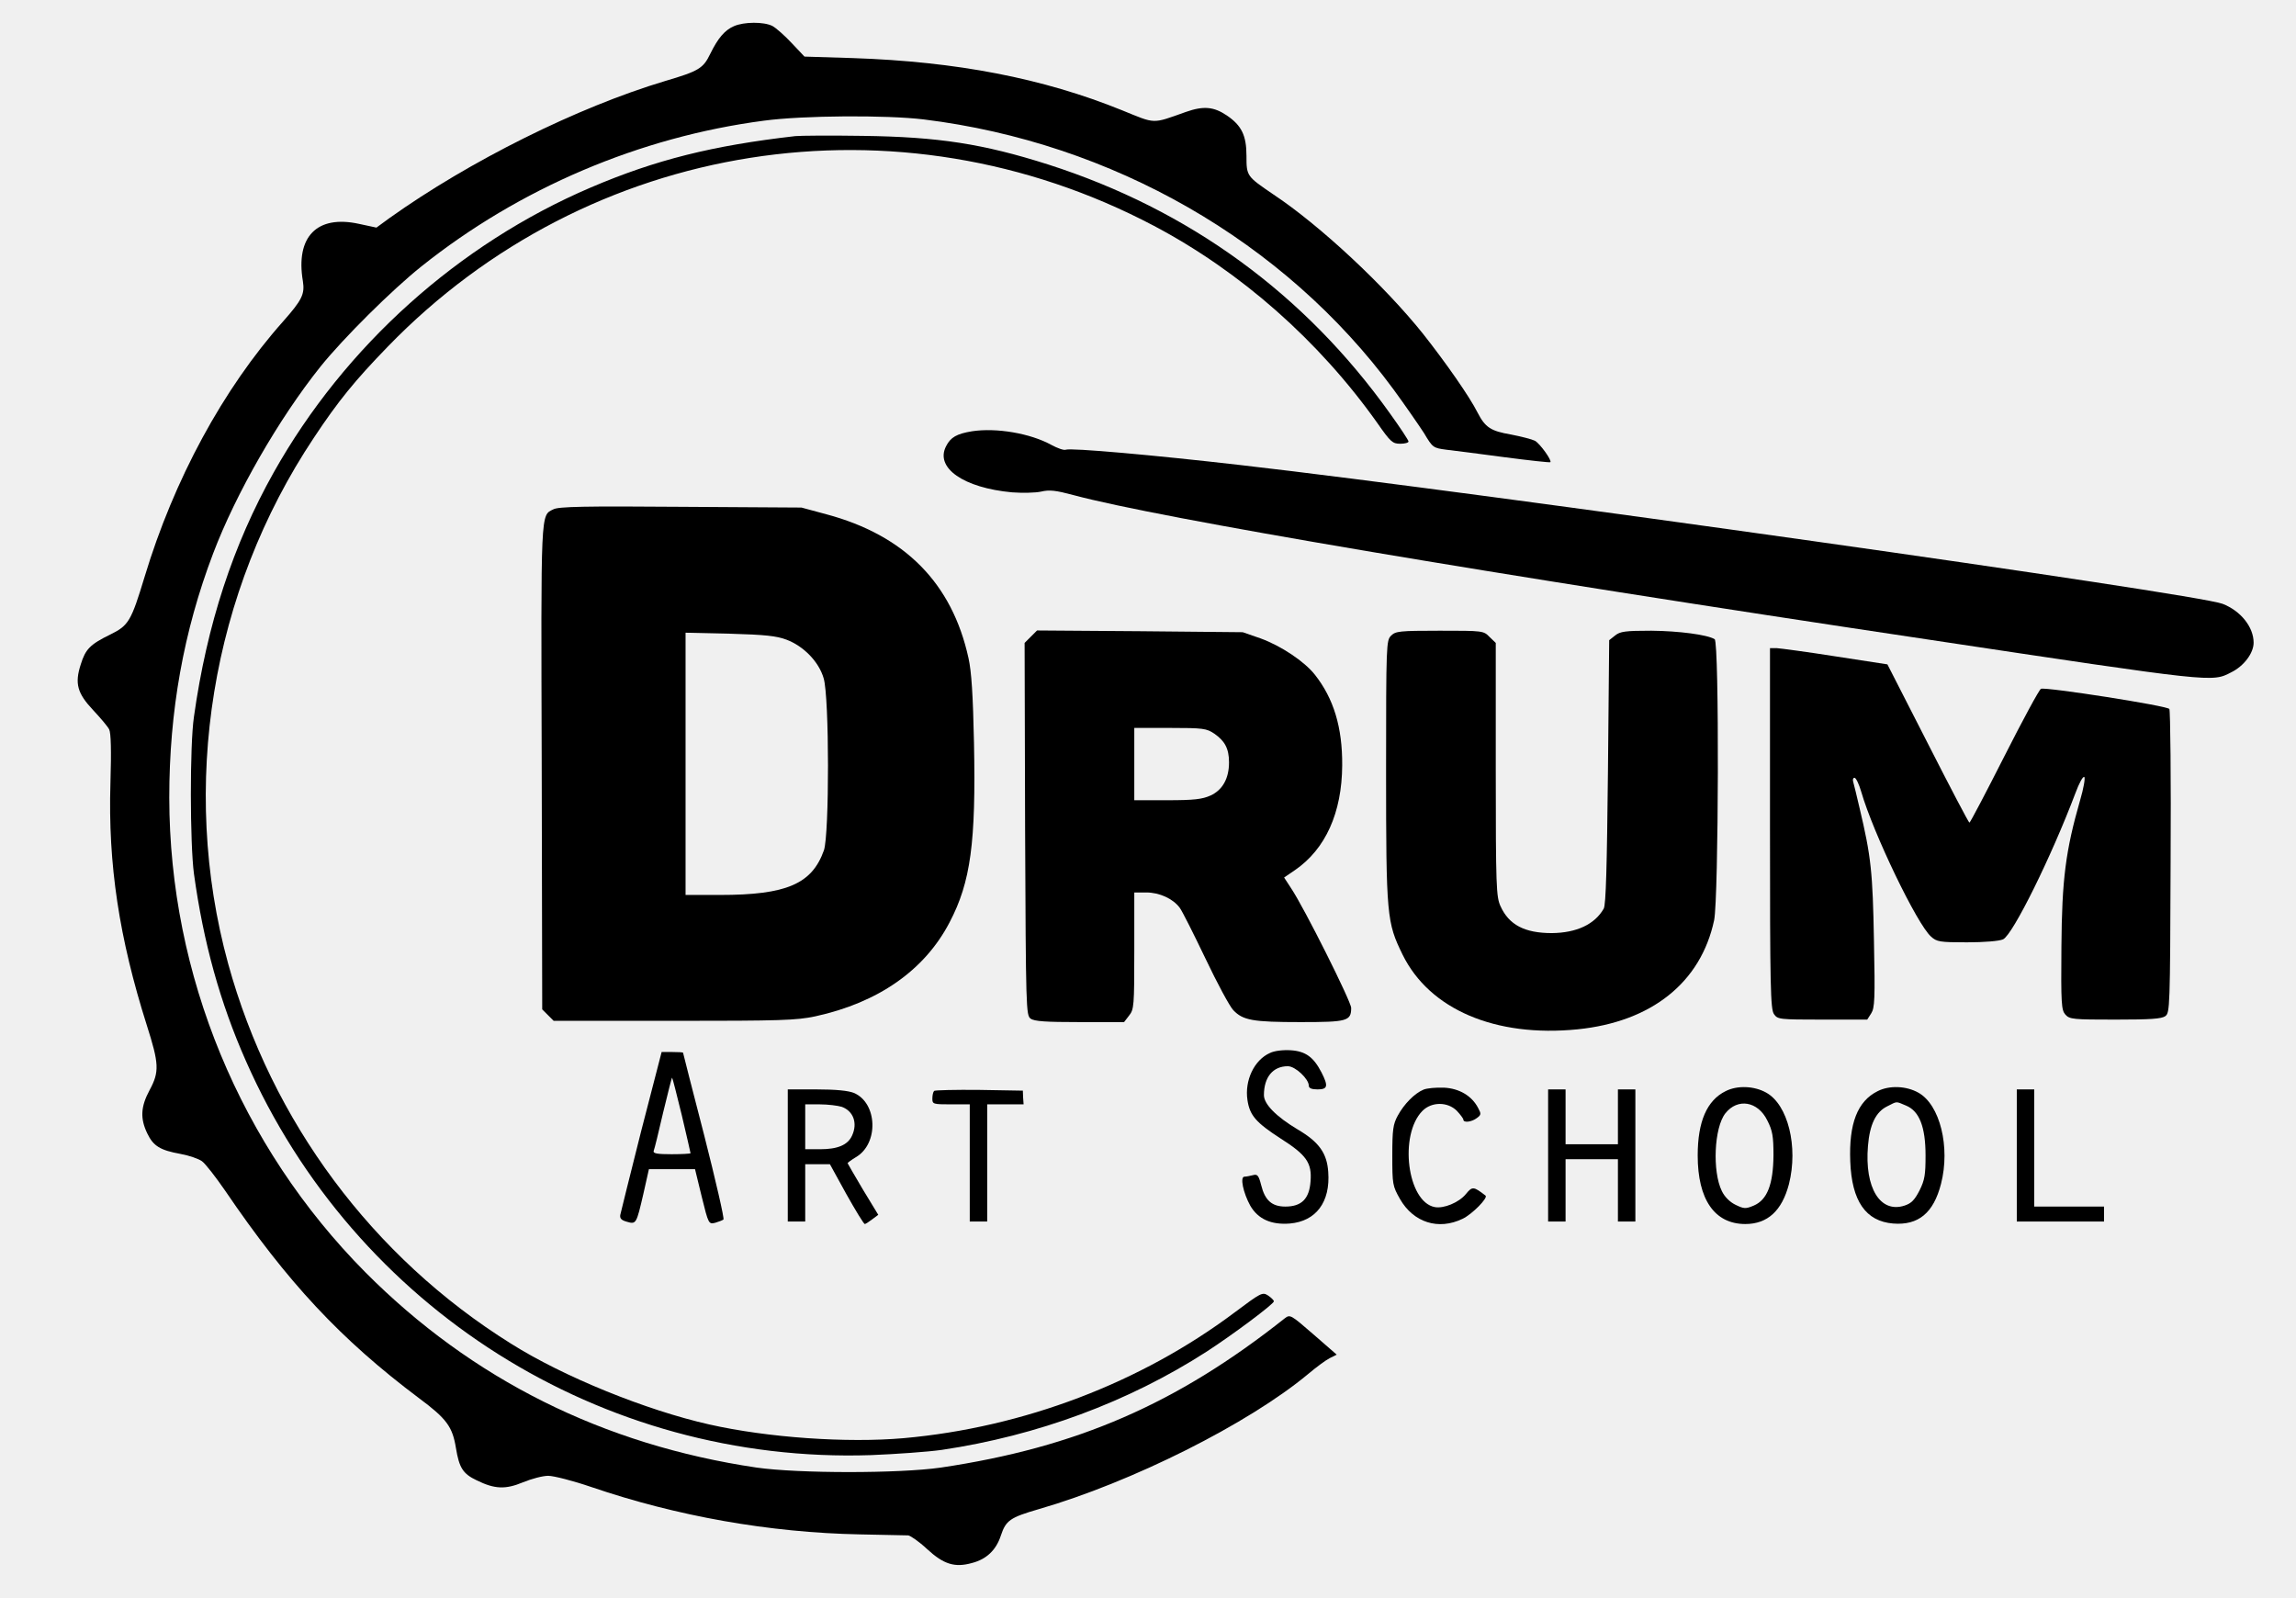
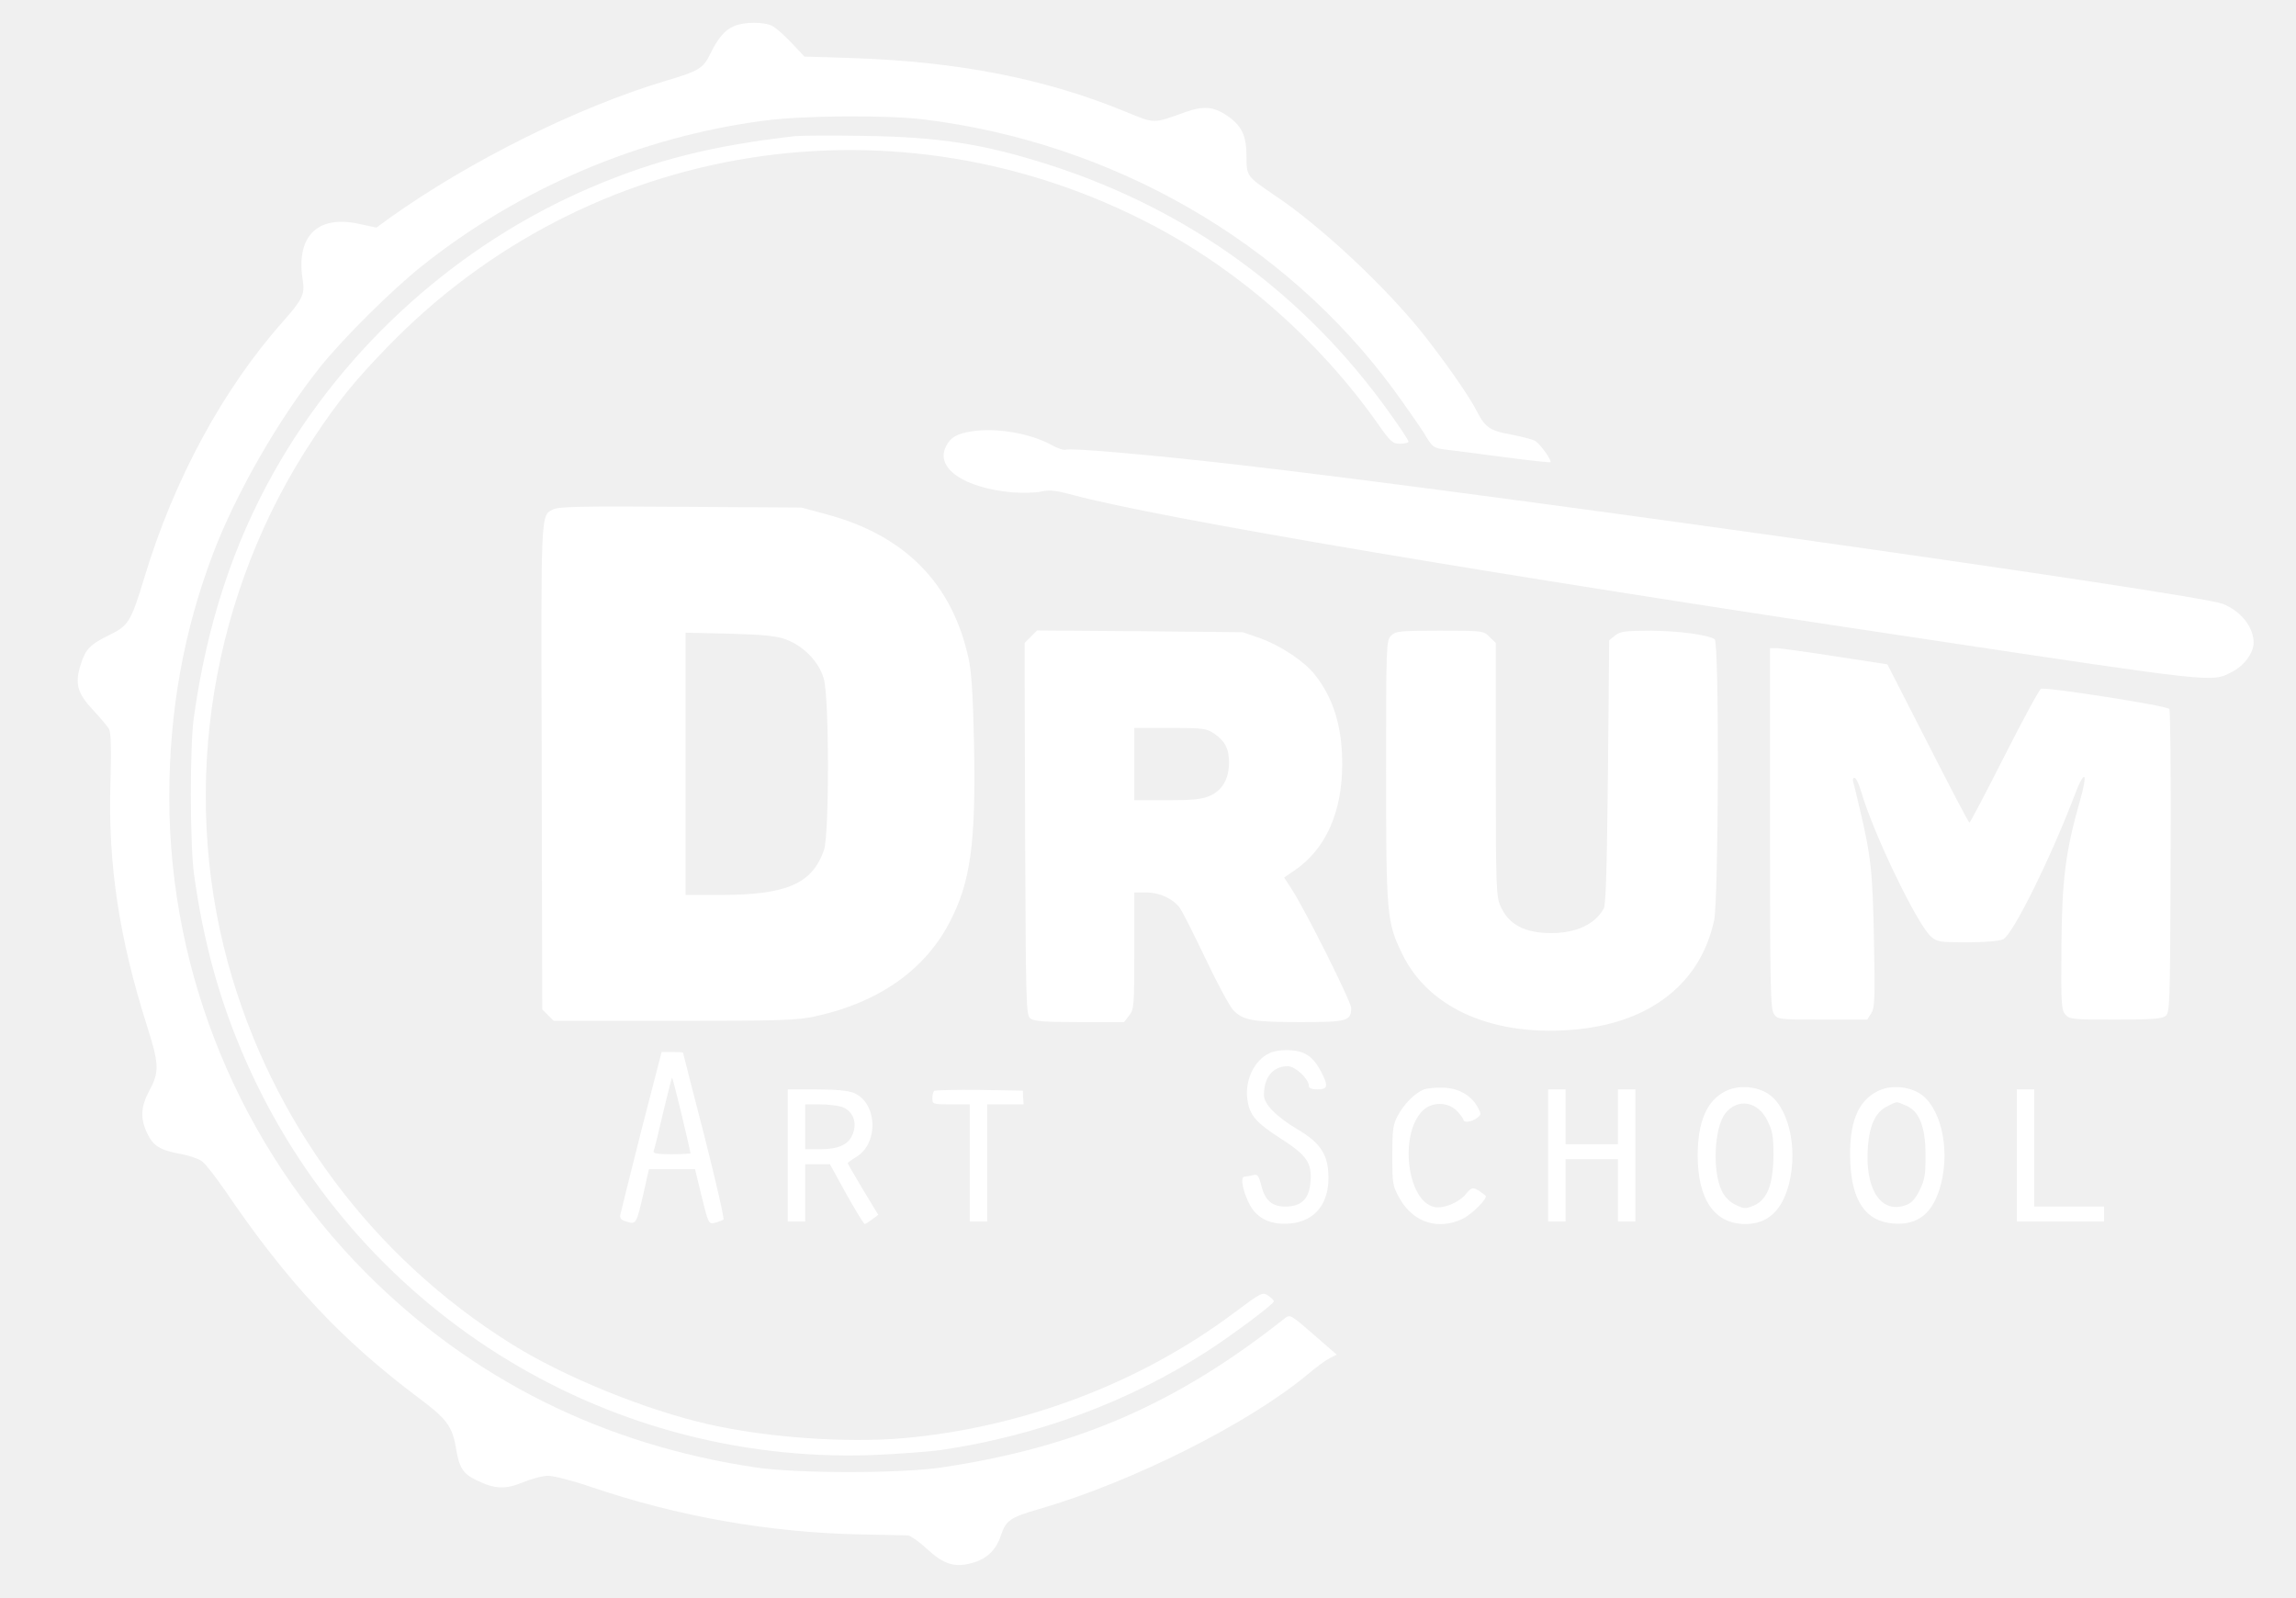
<svg xmlns="http://www.w3.org/2000/svg" version="1.0" width="921pt" height="641pt" viewBox="0 0 921 641" preserveAspectRatio="xMidYMid meet">
-   <g transform="translate(0,641) scale(0.1,-0.1)" fill="#000000" stroke="none">
+   <g transform="translate(0,641) scale(0.1,-0.1)" fill="white" stroke="none">
    <path d="M2944 6305 c-37 -16 -64 -48 -95 -111 -28 -58 -45 -69 -181 -109 -351 -105 -785 -321 -1106 -550 l-52 -38 -70 15 c-169 37 -255 -52 -225 -230 8 -52 -3 -75 -80 -162 -240 -270 -437 -633 -555 -1024 -54 -178 -64 -195 -137 -231 -82 -40 -100 -59 -119 -120 -25 -77 -14 -116 50 -184 29 -31 58 -65 64 -77 7 -14 9 -84 5 -215 -10 -327 35 -622 146 -972 49 -154 51 -186 11 -260 -36 -67 -38 -114 -9 -174 24 -50 51 -67 134 -82 33 -6 71 -19 85 -29 14 -10 55 -63 93 -118 250 -368 464 -597 777 -832 112 -83 135 -115 149 -201 13 -79 28 -103 83 -129 73 -36 116 -37 186 -8 34 14 79 26 101 26 22 0 100 -20 173 -45 343 -117 714 -183 1078 -190 96 -2 183 -4 193 -4 9 -1 44 -25 76 -55 66 -61 111 -75 179 -56 59 15 98 52 117 111 20 60 37 72 151 105 374 108 842 343 1081 542 32 27 71 56 87 64 l28 14 -93 81 c-91 79 -94 81 -115 65 -434 -344 -835 -518 -1380 -599 -167 -24 -570 -24 -739 0 -615 91 -1142 354 -1569 783 -502 506 -786 1193 -787 1904 0 346 57 667 176 980 91 240 263 540 431 750 91 113 286 307 404 401 393 314 877 520 1375 585 156 21 491 23 640 5 757 -93 1447 -489 1884 -1082 47 -64 102 -144 123 -176 35 -59 37 -60 90 -67 29 -3 134 -17 233 -30 99 -13 182 -22 184 -20 7 7 -42 75 -62 86 -12 6 -55 17 -96 25 -81 14 -103 28 -134 88 -32 64 -128 201 -218 315 -154 193 -414 436 -601 560 -107 73 -108 73 -108 155 0 82 -20 122 -79 162 -52 35 -93 39 -164 14 -138 -49 -119 -49 -257 7 -316 128 -662 195 -1079 209 l-194 6 -51 54 c-28 30 -63 61 -78 69 -34 17 -113 17 -154 -1z" />
    <path d="M3190 5864 c-332 -38 -560 -95 -820 -206 -531 -227 -987 -636 -1272 -1143 -163 -290 -268 -610 -320 -980 -17 -115 -16 -510 0 -630 38 -276 105 -517 208 -750 438 -994 1427 -1618 2508 -1582 100 4 227 13 284 21 383 57 748 192 1062 394 102 66 270 191 270 202 0 4 -11 15 -23 23 -23 15 -28 12 -135 -68 -376 -282 -846 -461 -1327 -504 -228 -20 -545 2 -780 55 -253 57 -584 191 -795 324 -556 347 -961 892 -1135 1525 -195 712 -68 1491 344 2109 98 148 166 231 296 365 806 832 2047 1027 3074 485 348 -184 662 -461 896 -791 53 -76 61 -83 92 -83 18 0 33 4 33 9 0 5 -33 55 -74 112 -342 480 -806 818 -1371 999 -261 83 -440 111 -745 115 -129 2 -251 1 -270 -1z" />
    <path d="M3899 4680 c-61 -10 -86 -24 -104 -60 -45 -87 70 -167 265 -185 41 -3 94 -2 116 3 34 8 59 5 130 -14 342 -92 1654 -314 3419 -578 1163 -175 1147 -173 1225 -133 51 25 90 77 90 119 0 63 -52 128 -125 156 -108 41 -2965 445 -3935 556 -356 41 -685 70 -705 62 -8 -3 -33 6 -57 19 -85 47 -222 70 -319 55z" />
    <path d="M2220 4367 c-52 -26 -50 8 -47 -1034 l2 -972 23 -23 23 -23 482 0 c429 0 491 2 567 18 253 55 439 185 539 377 85 162 106 320 98 720 -4 192 -10 286 -22 340 -66 301 -256 493 -570 577 l-100 27 -485 3 c-381 3 -490 1 -510 -10z m935 -523 c69 -26 130 -89 149 -155 23 -76 23 -626 1 -690 -48 -135 -150 -179 -417 -179 l-138 0 0 526 0 526 178 -4 c142 -4 187 -9 227 -24z" />
    <path d="M4135 3856 l-25 -25 2 -747 c3 -725 4 -746 22 -760 15 -11 60 -14 197 -14 l178 0 20 26 c20 25 21 39 21 260 l0 234 48 0 c53 0 107 -25 134 -61 10 -13 56 -105 103 -203 47 -99 97 -192 112 -208 39 -41 78 -48 270 -48 187 0 203 4 203 57 0 25 -188 401 -241 480 l-28 43 44 30 c122 84 188 230 189 420 1 152 -34 268 -110 364 -42 53 -135 115 -217 145 l-72 25 -412 4 -413 3 -25 -25z m736 -389 c42 -29 59 -60 59 -115 0 -65 -26 -111 -74 -133 -33 -15 -66 -19 -173 -19 l-133 0 0 145 0 145 144 0 c132 0 146 -2 177 -23z" />
    <path d="M5580 3860 c-19 -19 -20 -33 -20 -542 0 -584 3 -608 66 -737 108 -220 372 -333 702 -300 297 30 495 188 548 438 18 88 21 1116 2 1127 -29 18 -144 33 -254 34 -105 0 -125 -3 -145 -19 l-24 -19 -5 -529 c-4 -374 -8 -534 -17 -548 -36 -63 -109 -97 -208 -98 -109 0 -172 33 -206 108 -17 37 -19 77 -19 548 l0 508 -25 24 c-24 25 -27 25 -200 25 -162 0 -177 -2 -195 -20z" />
    <path d="M7100 3087 c0 -638 2 -725 16 -745 15 -21 20 -22 194 -22 l180 0 16 25 c14 22 16 56 11 293 -5 272 -11 335 -58 532 -11 47 -22 93 -25 103 -3 9 -1 17 5 17 6 0 18 -25 27 -56 48 -166 224 -532 280 -581 23 -21 35 -23 144 -23 70 0 130 5 145 12 39 18 194 332 290 586 15 41 31 70 36 65 4 -4 -3 -46 -17 -93 -58 -202 -73 -317 -75 -588 -2 -230 0 -254 16 -272 17 -19 32 -20 200 -20 141 0 186 3 201 14 18 14 19 33 21 618 2 332 -1 608 -5 614 -8 13 -496 89 -515 81 -7 -3 -73 -125 -147 -271 -74 -146 -137 -266 -140 -266 -3 0 -78 143 -167 318 l-162 317 -208 32 c-114 18 -220 32 -235 33 l-28 0 0 -723z" />
    <path d="M5094 2186 c-63 -28 -102 -110 -90 -189 9 -61 34 -90 133 -154 104 -66 126 -98 120 -172 -5 -70 -36 -101 -101 -101 -54 0 -82 25 -97 86 -10 39 -15 45 -33 40 -12 -3 -27 -6 -34 -6 -19 0 -5 -65 23 -116 31 -54 84 -78 159 -72 105 9 163 86 154 207 -5 75 -37 120 -122 170 -87 52 -136 102 -136 138 0 72 36 116 96 116 30 0 84 -51 84 -78 0 -10 11 -15 35 -15 41 0 44 13 16 68 -32 62 -64 85 -123 89 -31 2 -66 -2 -84 -11z" />
    <path d="M2572 1873 c-44 -175 -82 -327 -84 -337 -2 -14 5 -21 27 -27 37 -11 38 -8 66 113 l22 98 92 0 93 0 27 -111 c27 -110 28 -110 54 -104 14 4 29 10 33 13 4 4 -31 156 -77 337 -47 181 -85 331 -85 332 0 2 -19 3 -43 3 l-43 0 -82 -317z m163 63 c19 -81 35 -150 35 -152 0 -2 -34 -4 -76 -4 -57 0 -75 3 -72 13 3 6 20 76 38 154 19 79 35 142 36 140 2 -2 19 -69 39 -151z" />
    <path d="M5710 2039 c-36 -15 -78 -58 -103 -104 -19 -35 -22 -56 -22 -160 0 -116 1 -122 31 -175 54 -94 154 -126 251 -79 38 18 103 84 92 93 -48 37 -53 38 -79 6 -28 -34 -89 -59 -125 -52 -110 21 -144 290 -49 386 37 37 101 37 138 0 14 -15 26 -31 26 -35 0 -14 33 -10 54 6 18 13 18 17 5 41 -25 48 -75 78 -137 81 -32 1 -68 -2 -82 -8z" />
    <path d="M6922 2033 c-75 -37 -112 -122 -112 -258 0 -177 68 -275 191 -275 89 0 147 53 175 160 38 150 -4 319 -91 367 -48 27 -116 30 -163 6z m167 -117 c21 -41 25 -64 25 -140 -1 -117 -25 -179 -79 -202 -33 -14 -40 -13 -73 3 -23 11 -44 32 -55 55 -39 79 -31 255 14 312 49 62 130 49 168 -28z" />
    <path d="M7532 2033 c-81 -40 -116 -130 -110 -282 6 -159 62 -240 172 -249 101 -8 162 42 192 159 38 147 -4 318 -91 366 -48 27 -116 30 -163 6z m114 -58 c53 -22 78 -85 78 -200 0 -76 -3 -98 -24 -140 -20 -39 -33 -52 -60 -61 -98 -32 -161 71 -147 239 7 87 32 137 77 159 42 21 33 21 76 3z" />
    <path d="M3160 1775 l0 -265 35 0 35 0 0 115 0 115 49 0 50 0 66 -120 c37 -66 70 -120 74 -120 3 0 17 9 30 19 l24 18 -62 102 c-33 56 -61 104 -61 105 0 2 15 13 33 24 93 54 87 218 -8 258 -23 9 -72 14 -150 14 l-115 0 0 -265z m217 195 c46 -17 64 -65 41 -115 -17 -38 -58 -55 -128 -55 l-60 0 0 90 0 90 59 0 c32 0 72 -5 88 -10z" />
    <path d="M3747 2034 c-4 -4 -7 -18 -7 -31 0 -22 3 -23 75 -23 l75 0 0 -235 0 -235 35 0 35 0 0 235 0 235 73 0 73 0 -2 28 -1 27 -174 3 c-97 1 -178 -1 -182 -4z" />
    <path d="M6210 1775 l0 -265 35 0 35 0 0 125 0 125 105 0 105 0 0 -125 0 -125 35 0 35 0 0 265 0 265 -35 0 -35 0 0 -110 0 -110 -105 0 -105 0 0 110 0 110 -35 0 -35 0 0 -265z" />
    <path d="M8090 1775 l0 -265 175 0 175 0 0 30 0 30 -140 0 -140 0 0 235 0 235 -35 0 -35 0 0 -265z" />
  </g>
</svg>
